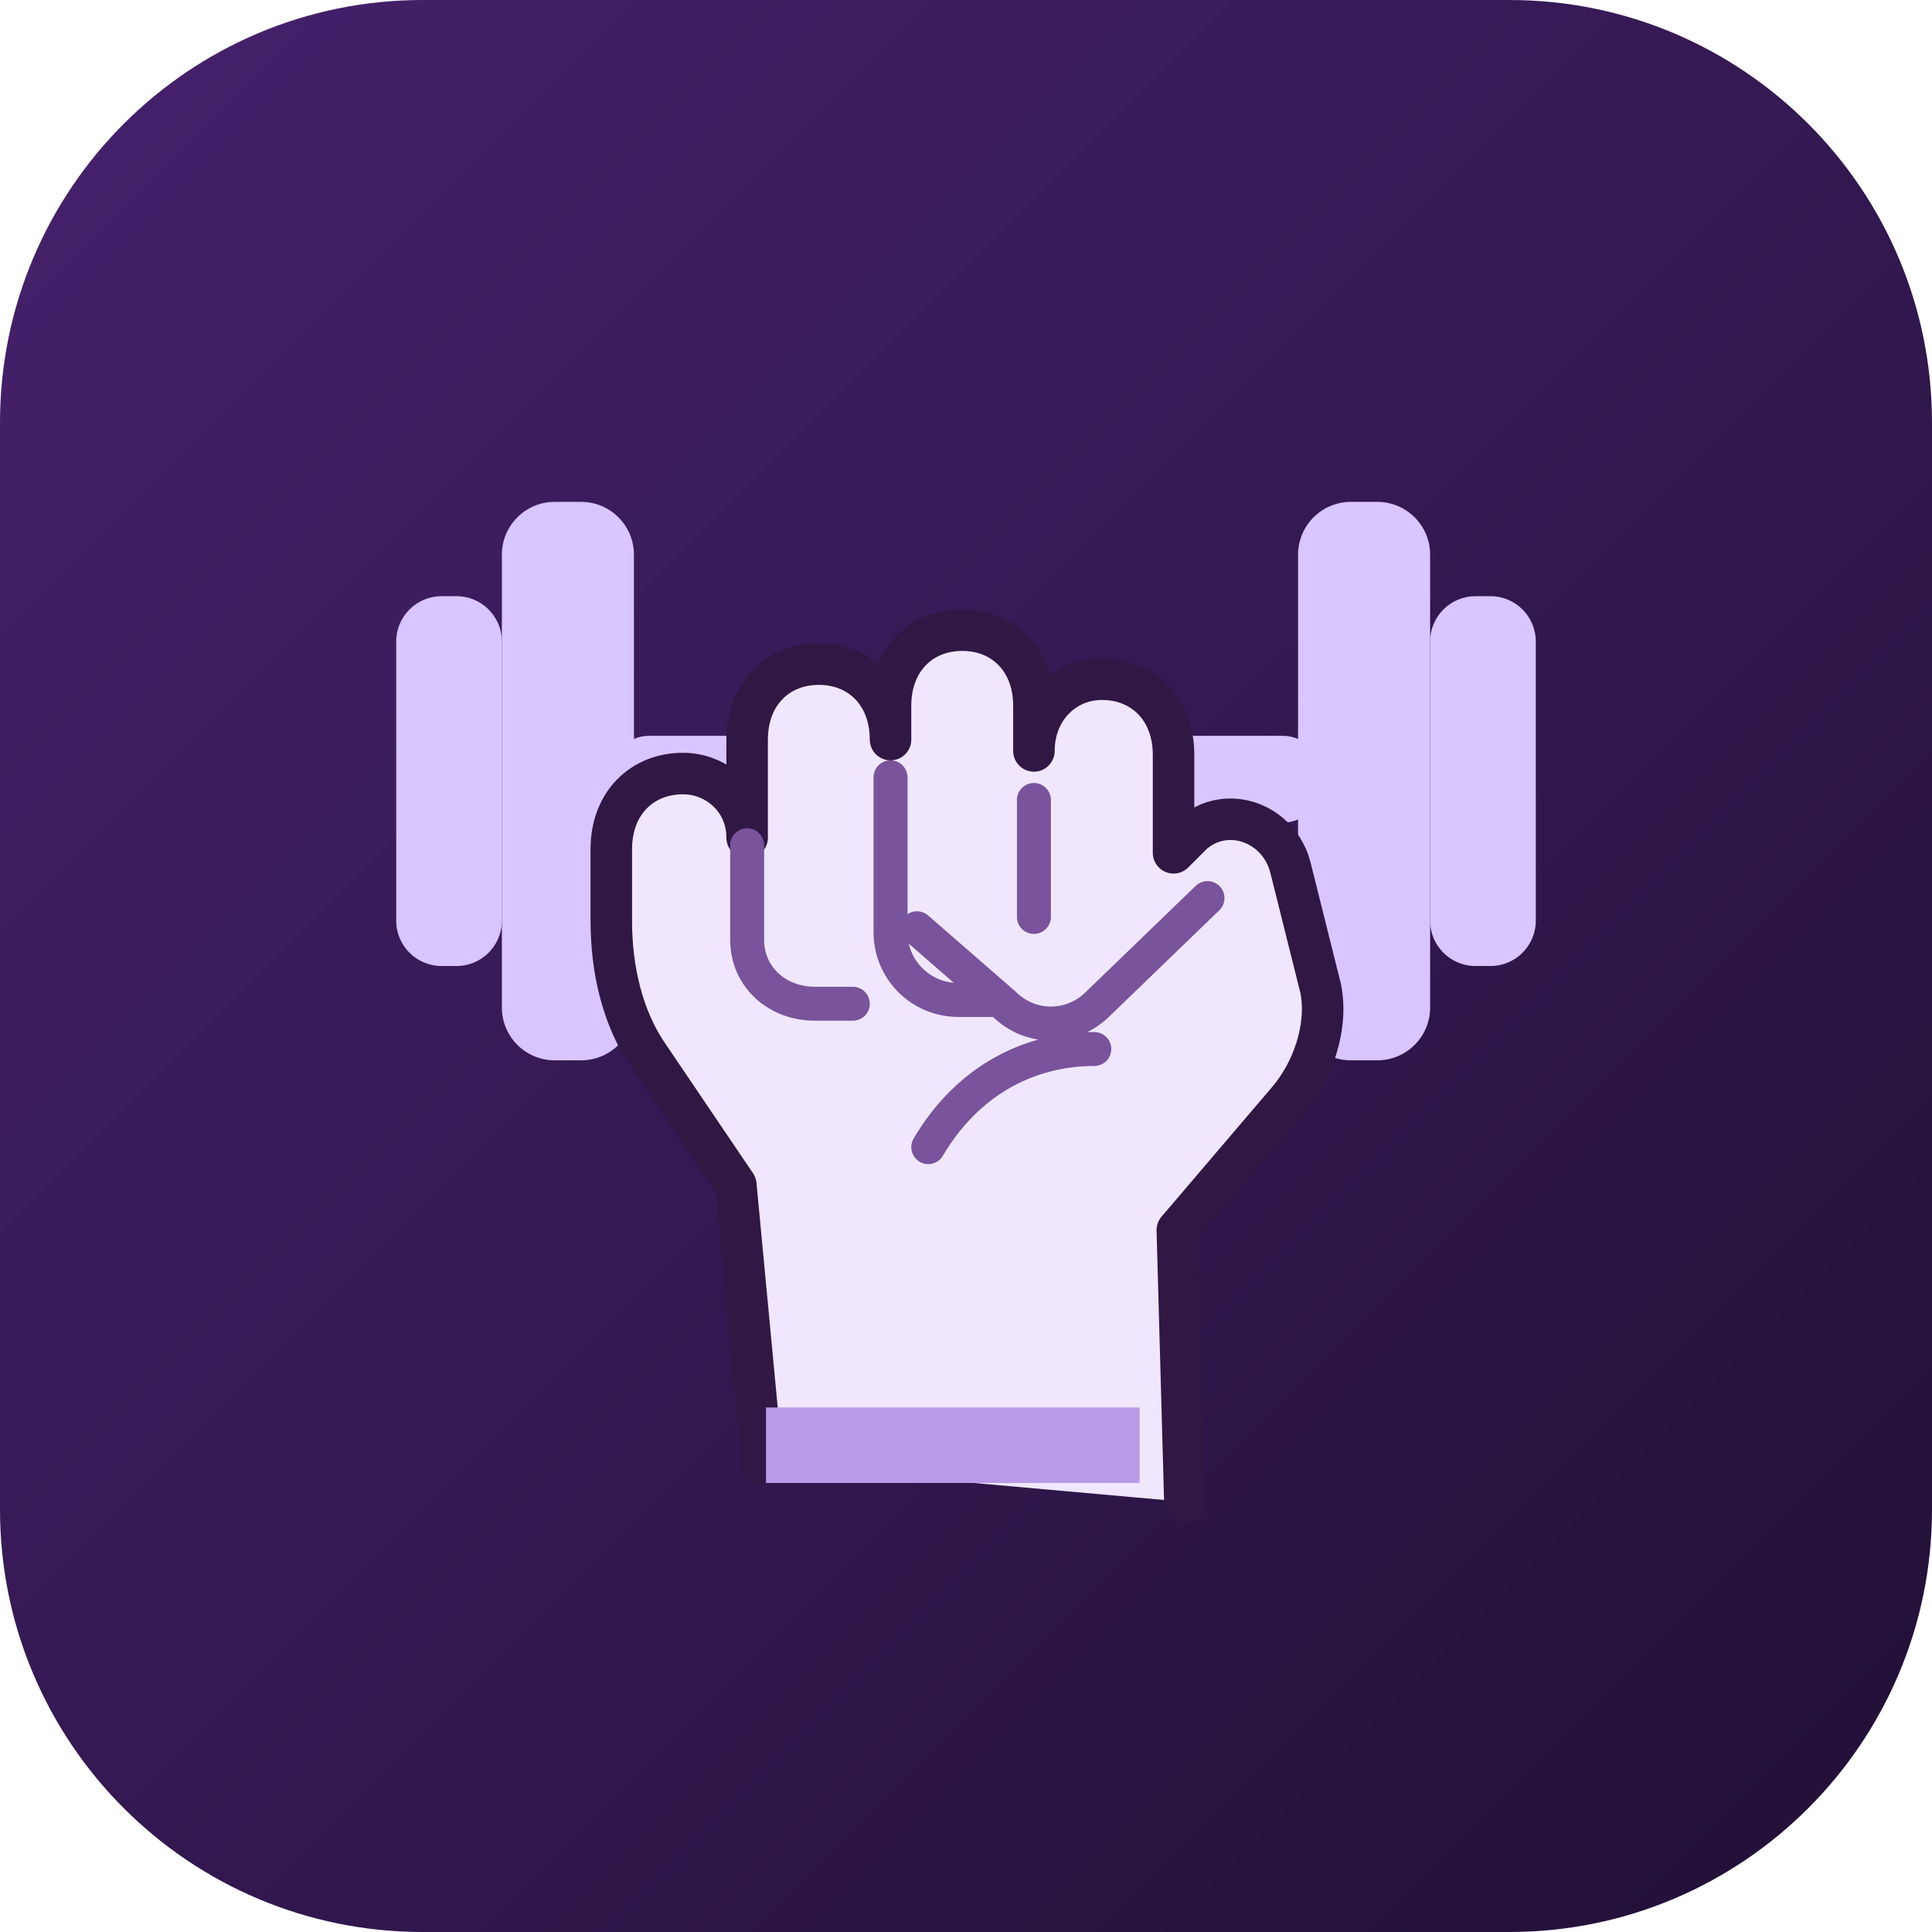
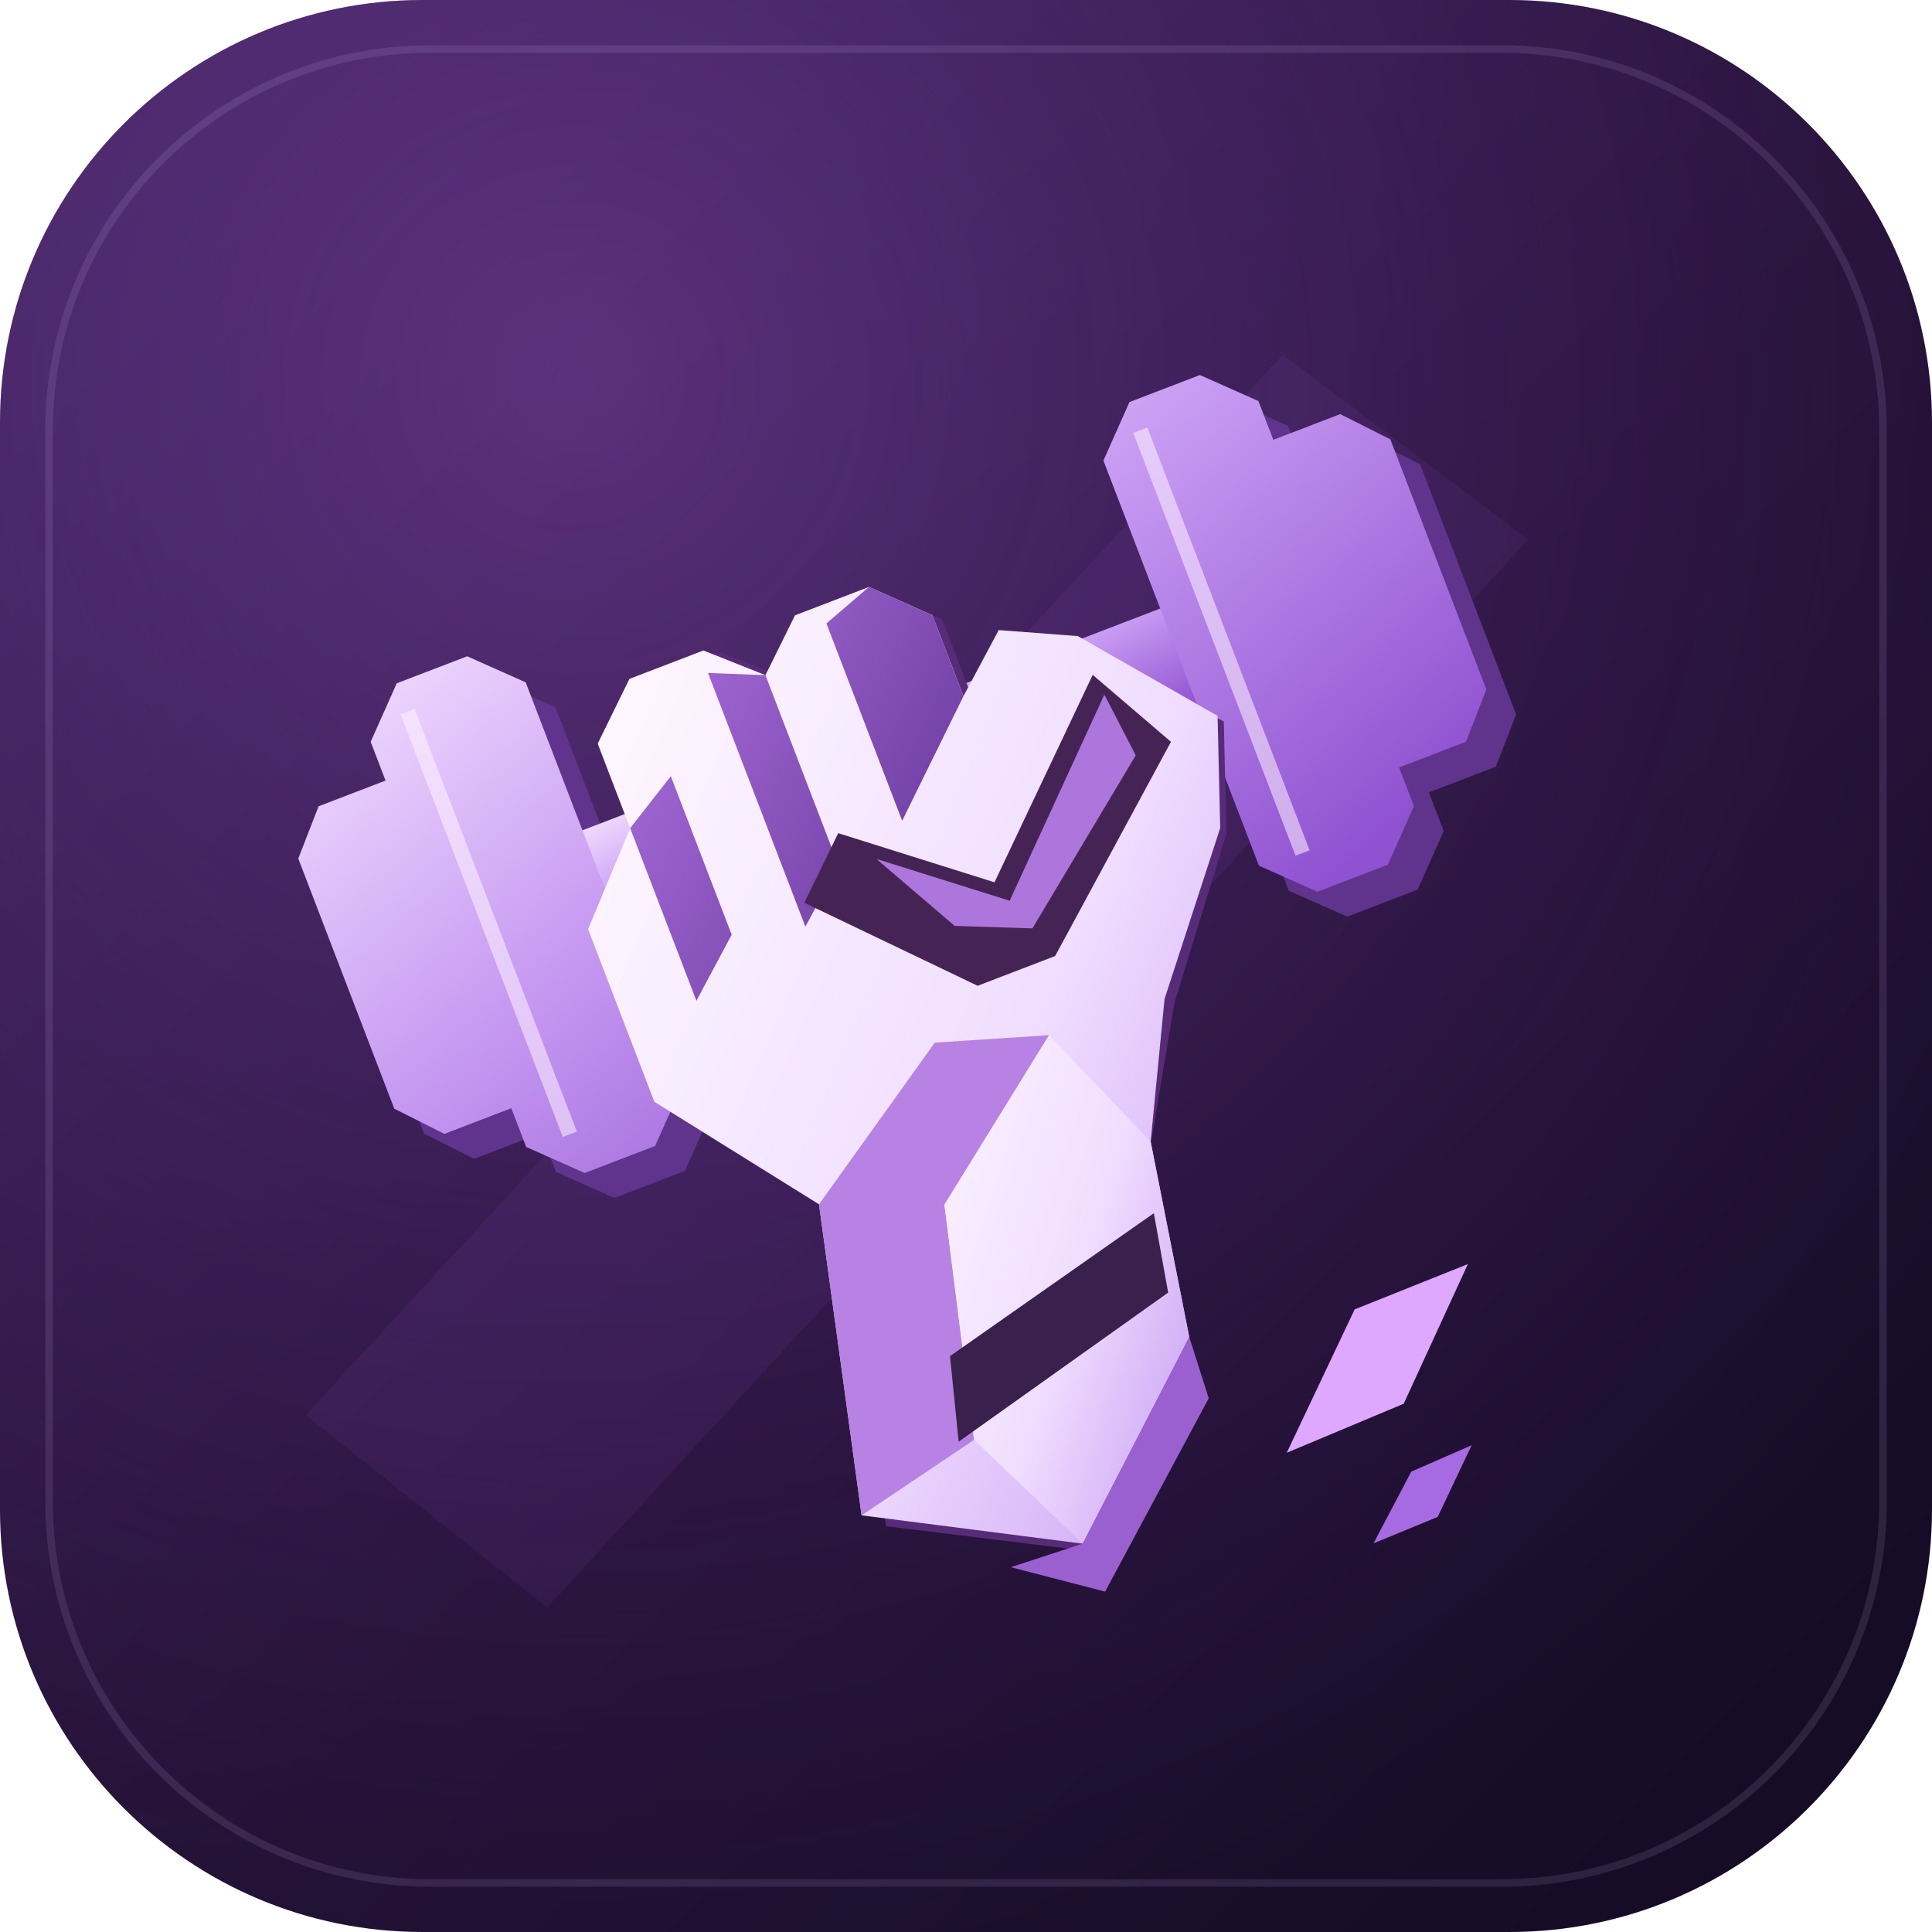
<svg xmlns="http://www.w3.org/2000/svg" width="512" height="512" viewBox="0 0 512 512">
  <defs>
-     <linearGradient id="bg" x1="0" y1="0" x2="1" y2="1">
-       <stop stop-color="#47216e" />
-       <stop offset="1" stop-color="#201035" />
+     <linearGradient id="tile" x1="0" y1="0" x2="1" y2="1">
+       <stop stop-color="#392053" />
+       <stop offset=".55" stop-color="#211132" />
+       <stop offset="1" stop-color="#140b24" />
+     </linearGradient>
+     <radialGradient id="aura" cx=".3" cy=".2" r=".85">
+       <stop stop-color="#c369ff" stop-opacity=".3" />
+       <stop offset="1" stop-color="#8532c6" stop-opacity="0" />
+     </radialGradient>
+     <linearGradient id="steel" x1="0" y1="0" x2=".8" y2="1">
+       <stop stop-color="#f2ddff" />
+       <stop offset=".45" stop-color="#c79af2" />
+       <stop offset="1" stop-color="#9052d1" />
+     </linearGradient>
+     <linearGradient id="grip" x1=".1" y1="0" x2=".8" y2="1">
+       <stop stop-color="#fff8ff" />
+       <stop offset=".55" stop-color="#f0ddff" />
+       <stop offset="1" stop-color="#c294f0" />
+     </linearGradient>
+     <linearGradient id="facet" x1="0" y1="0" x2="1" y2="1">
+       <stop stop-color="#ad71e1" />
+       <stop offset="1" stop-color="#613292" />
    </linearGradient>
  </defs>
-   <rect width="512" height="512" rx="112" fill="url(#bg)" />
-   <g fill="#d9c5ff">
-     <rect x="105" y="158" width="28" height="98" rx="12" />
-     <rect x="133" y="133" width="35" height="148" rx="14" />
-     <rect x="344" y="133" width="35" height="148" rx="14" />
-     <rect x="379" y="158" width="28" height="98" rx="12" />
-     <rect x="162" y="195" width="188" height="23" rx="10" />
+   <rect width="512" height="512" rx="112" fill="url(#tile)" />
+   <rect width="512" height="512" rx="112" fill="url(#aura)" />
+   <rect x="13" y="13" width="486" height="486" rx="101" fill="none" stroke="#e0c1ff" stroke-opacity=".12" stroke-width="2" />
+   <path d="M81 375L340 94l65 49-260 283z" fill="#a65ce6" opacity=".08" />
+   <g transform="rotate(-21 256 256)">
+     <g fill="#60348d" transform="translate(5 9)">
+       <path d="M111 155h19v93h-19l-10-11v-71zM142 132h20l12 12v115l-12 12h-20l-12-12V144zM350 132h20l12 12v115l-12 12h-20l-12-12V144zM382 155h19l10 11v71l-10 11h-19z" />
+     </g>
+     <path d="M164 186h182v31H164z" fill="url(#steel)" />
+     <g fill="url(#steel)">
+       <path d="M111 155h19v93h-19l-10-11v-71zM142 132h20l12 12v115l-12 12h-20l-12-12V144zM350 132h20l12 12v115l-12 12h-20l-12-12V144zM382 155h19l10 11v71l-10 11h-19z" />
+     </g>
+     <path d="M142 140v120M350 140v120" stroke="#fff4ff" stroke-opacity=".55" stroke-width="4" />
+     <path d="M183 387l19-81-29-40v-57l20-20v-22l13-12h19l13 12 12-12h20l13 13v23l13-13 19 10 28 32-10 28-29 37-20 34-9 51-45 42z" fill="#582b79" />
+     <path d="M178 382l19-81-31-41v-49l20-21v-24l14-13h21l13 12 13-12h21l13 13v23l15-13 19 9 27 33-10 28-30 37-17 34-9 52-46 41z" fill="url(#grip)" />
+     <path d="M186 190l15-9v45l-15 13zM220 159l14 6v54l-14 12zM254 158l14-5 13 13v23l-27 25z" fill="url(#facet)" />
+     <path d="M315 196l-44 42-34-27-15 14 35 37h22l49-42z" fill="#452455" />
+     <path d="M316 202l-43 42-29-23 13 24 19 8 42-33z" fill="#ad76dc" />
+     <path d="M197 301l44-29 29 9-42 32-15 61-35 8z" fill="#b782e3" />
+     <path d="M228 313l42-32 15 36-9 52-46 41-17-36z" fill="url(#grip)" />
+     <path d="M215 351l64-16-4 21-66 17z" fill="#39204d" />
+     <path d="M230 410l46-41-1 17-44 38-21-15z" fill="#9a60d0" />
  </g>
-   <path d="M202 388l-7-74-23-34c-7-10-10-23-10-36v-19c0-12 8-20 19-20 9 0 17 7 17 17v-26c0-12 8-20 19-20s19 8 19 20v-9c0-12 8-20 19-20s19 8 19 20v12c0-11 8-19 18-19 11 0 19 8 19 20v26l5-5c9-8 23-3 26 9l8 32c2 10-2 22-9 30l-29 34 2 72" fill="#f0e7ff" stroke="#301744" stroke-width="11" stroke-linecap="round" stroke-linejoin="round" />
-   <g fill="none" stroke="#79539c" stroke-width="9" stroke-linecap="round">
-     <path d="M198 224v25c0 10 8 17 18 17h10M236 206v41c0 10 8 18 18 18h10M274 212v31" />
-     <path d="M320 238l-29 28c-7 7-18 7-25 0l-23-20M246 304c10-17 26-26 44-26" />
-   </g>
-   <path d="M203 373h99v20h-99z" fill="#b99ae8" />
+   <path d="M359 347l30-12-17 37-31 13z" fill="#dea8ff" />
+   <path d="M374 390l16-7-9 19-17 7z" fill="#a66be2" />
</svg>
